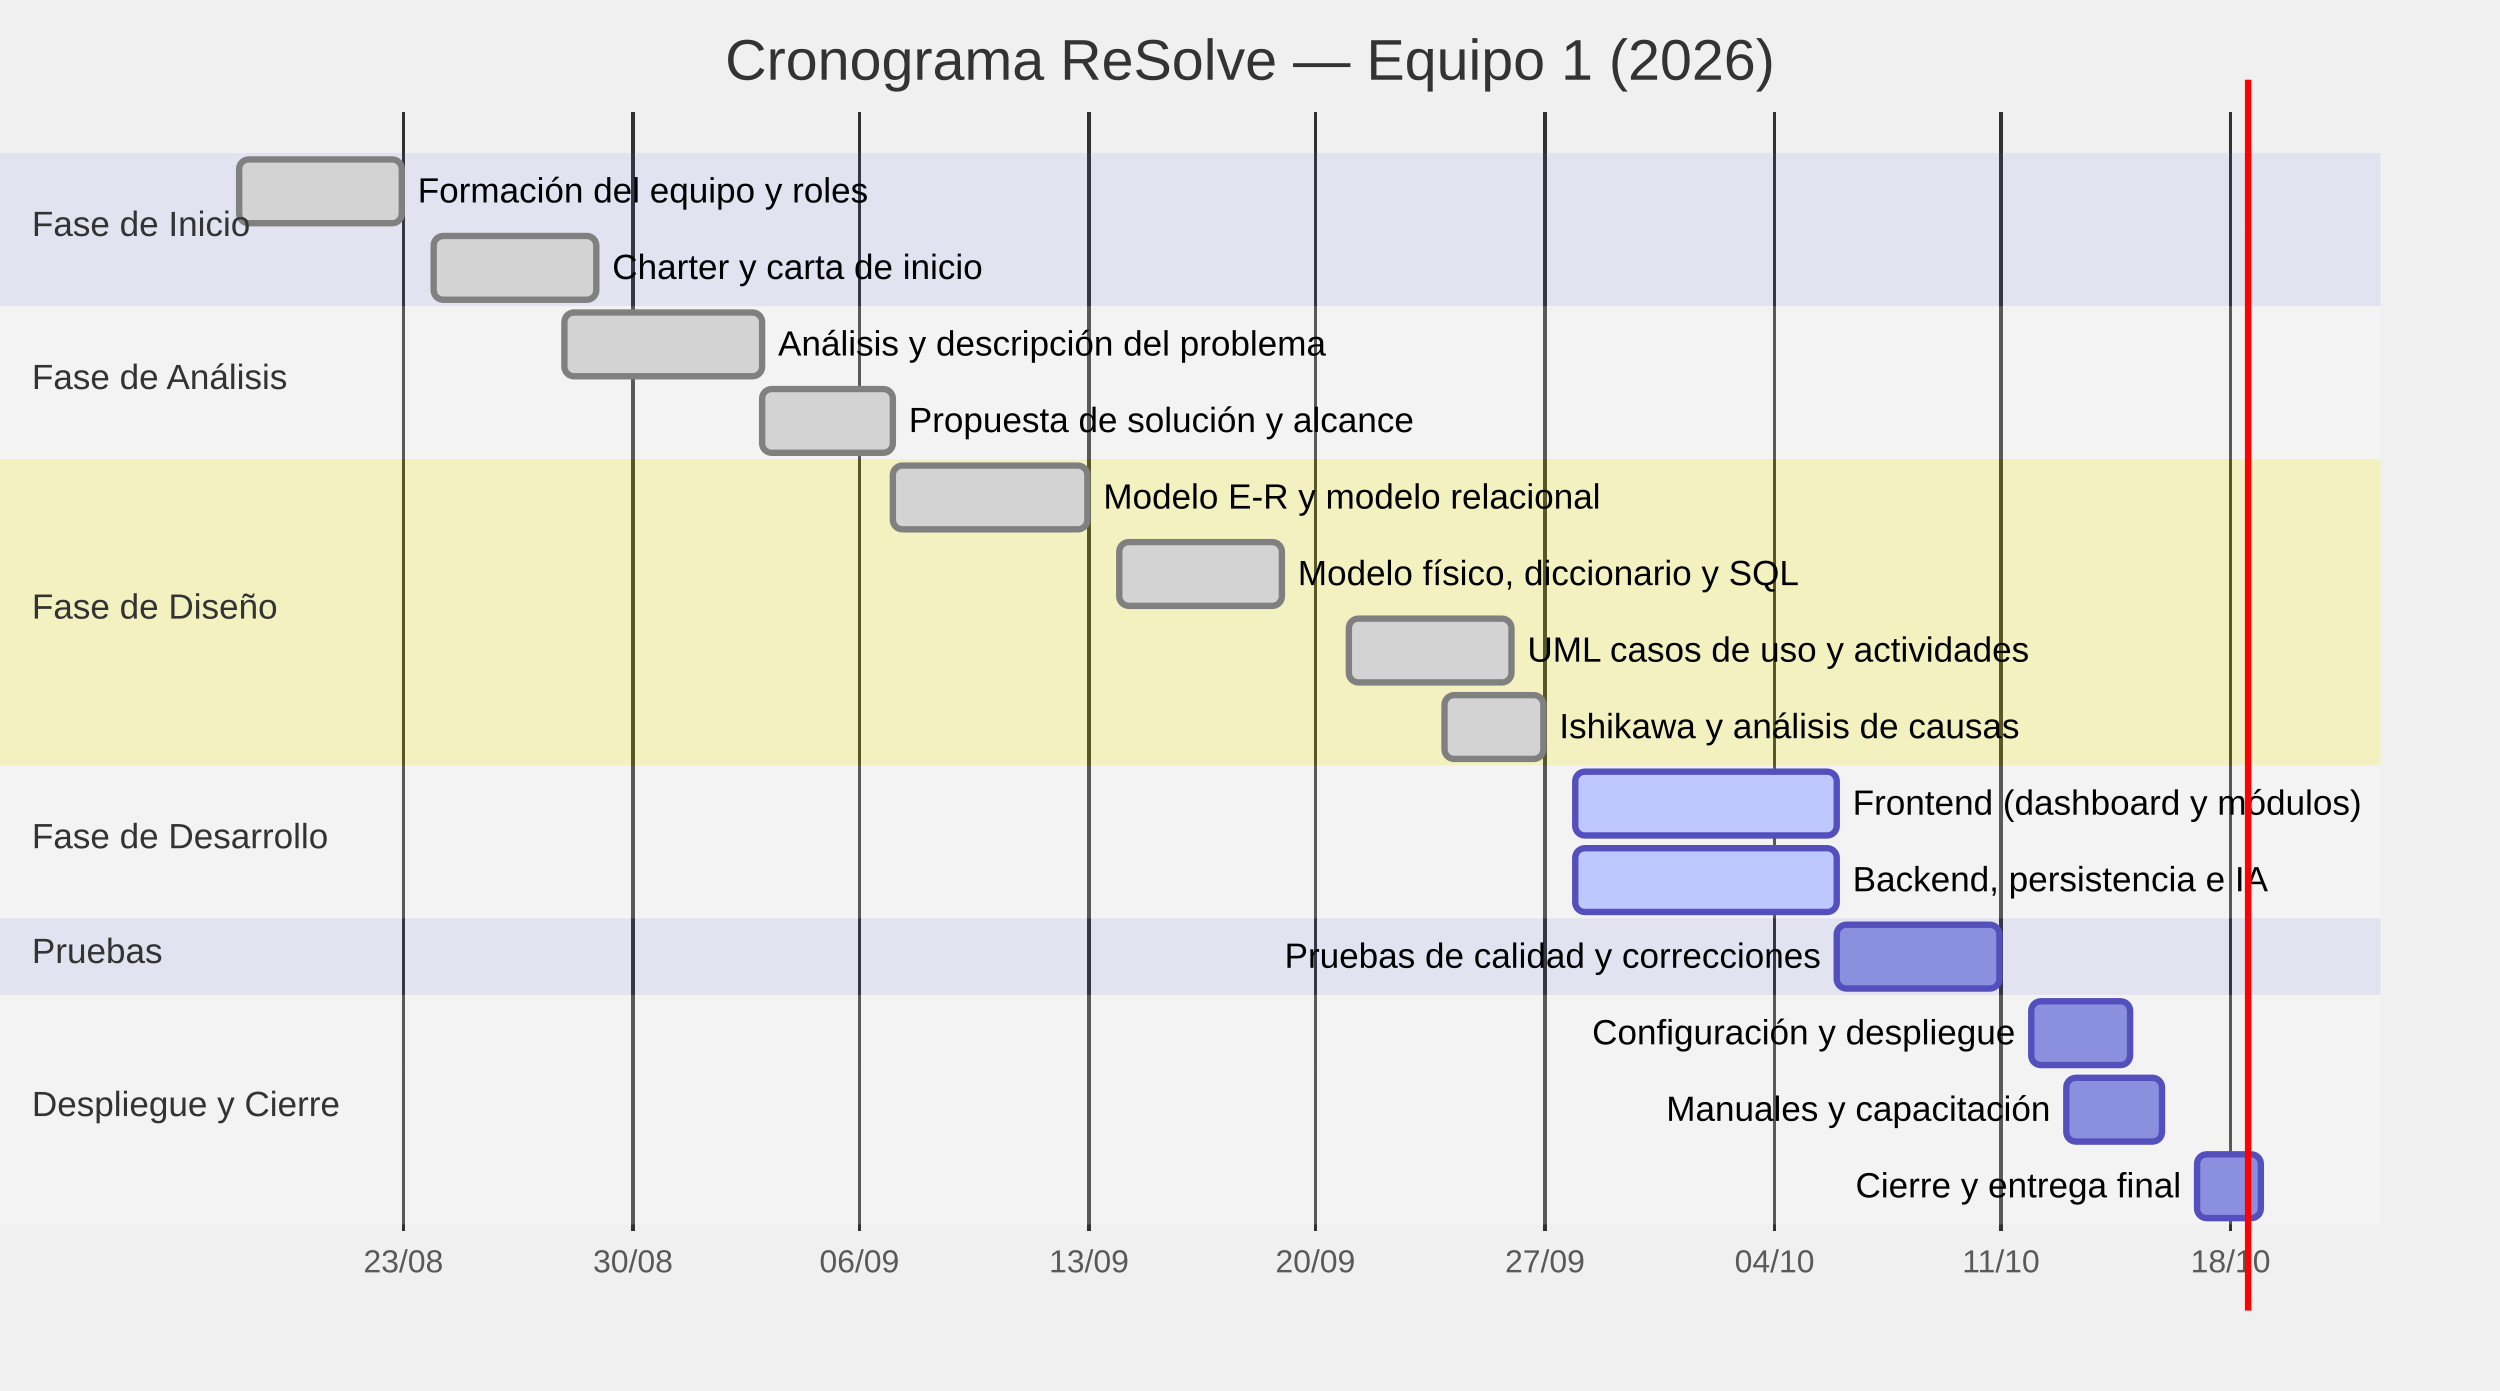
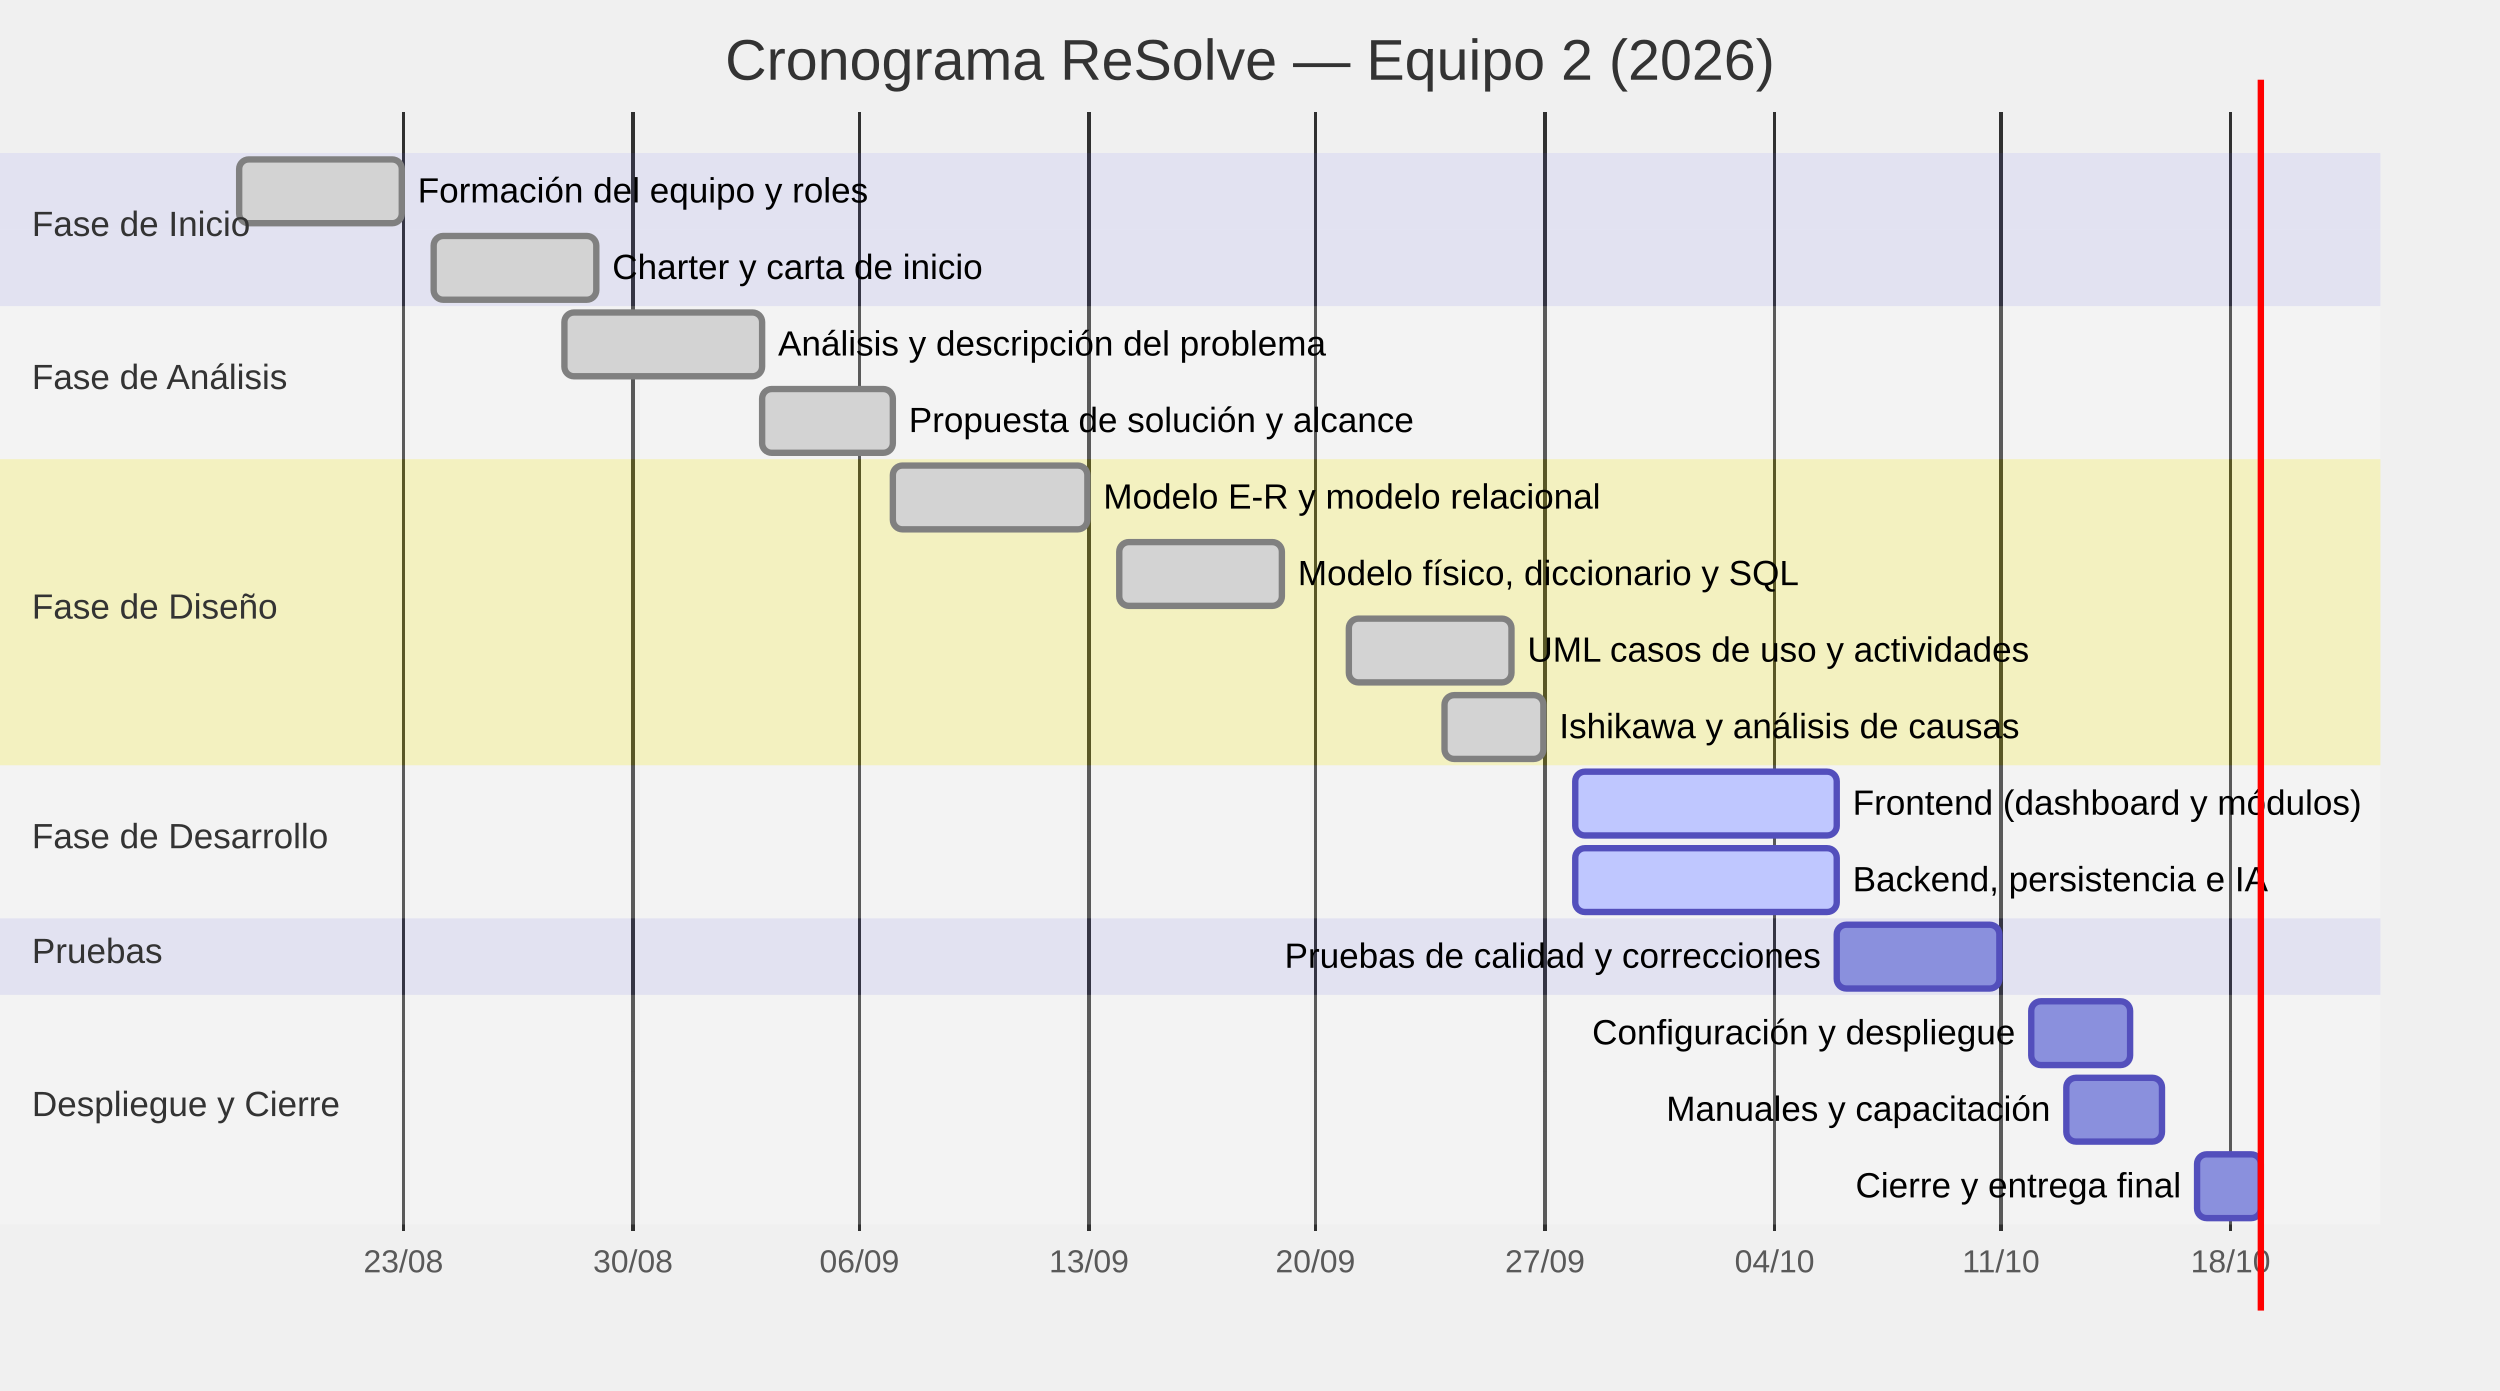
<svg xmlns="http://www.w3.org/2000/svg" id="my-svg" width="100%" viewBox="0 0 784 436" style="max-width: 784px; background-color: white;" role="graphics-document document" aria-roledescription="gantt">
  <style>#my-svg{font-family:"trebuchet ms",verdana,arial,sans-serif;font-size:16px;fill:#333;}@keyframes edge-animation-frame{from{stroke-dashoffset:0;}}@keyframes dash{to{stroke-dashoffset:0;}}#my-svg .edge-animation-slow{stroke-dasharray:9,5!important;stroke-dashoffset:900;animation:dash 50s linear infinite;stroke-linecap:round;}#my-svg .edge-animation-fast{stroke-dasharray:9,5!important;stroke-dashoffset:900;animation:dash 20s linear infinite;stroke-linecap:round;}#my-svg .error-icon{fill:#552222;}#my-svg .error-text{fill:#552222;stroke:#552222;}#my-svg .edge-thickness-normal{stroke-width:1px;}#my-svg .edge-thickness-thick{stroke-width:3.5px;}#my-svg .edge-pattern-solid{stroke-dasharray:0;}#my-svg .edge-thickness-invisible{stroke-width:0;fill:none;}#my-svg .edge-pattern-dashed{stroke-dasharray:3;}#my-svg .edge-pattern-dotted{stroke-dasharray:2;}#my-svg .marker{fill:#333333;stroke:#333333;}#my-svg .marker.cross{stroke:#333333;}#my-svg svg{font-family:"trebuchet ms",verdana,arial,sans-serif;font-size:16px;}#my-svg p{margin:0;}#my-svg .mermaid-main-font{font-family:"trebuchet ms",verdana,arial,sans-serif;}#my-svg .exclude-range{fill:#eeeeee;}#my-svg .section{stroke:none;opacity:0.2;}#my-svg .section0{fill:rgba(102, 102, 255, 0.49);}#my-svg .section2{fill:#fff400;}#my-svg .section1,#my-svg .section3{fill:white;opacity:0.2;}#my-svg .sectionTitle0{fill:#333;}#my-svg .sectionTitle1{fill:#333;}#my-svg .sectionTitle2{fill:#333;}#my-svg .sectionTitle3{fill:#333;}#my-svg .sectionTitle{text-anchor:start;font-family:"trebuchet ms",verdana,arial,sans-serif;}#my-svg .grid .tick{stroke:lightgrey;opacity:0.8;shape-rendering:crispEdges;}#my-svg .grid .tick text{font-family:"trebuchet ms",verdana,arial,sans-serif;fill:#333;}#my-svg .grid path{stroke-width:0;}#my-svg .today{fill:none;stroke:red;stroke-width:2px;}#my-svg .task{stroke-width:2;}#my-svg .taskText{text-anchor:middle;font-family:"trebuchet ms",verdana,arial,sans-serif;}#my-svg .taskTextOutsideRight{fill:black;text-anchor:start;font-family:"trebuchet ms",verdana,arial,sans-serif;}#my-svg .taskTextOutsideLeft{fill:black;text-anchor:end;}#my-svg .task.clickable{cursor:pointer;}#my-svg .taskText.clickable{cursor:pointer;fill:#003163!important;font-weight:bold;}#my-svg .taskTextOutsideLeft.clickable{cursor:pointer;fill:#003163!important;font-weight:bold;}#my-svg .taskTextOutsideRight.clickable{cursor:pointer;fill:#003163!important;font-weight:bold;}#my-svg .taskText0,#my-svg .taskText1,#my-svg .taskText2,#my-svg .taskText3{fill:white;}#my-svg .task0,#my-svg .task1,#my-svg .task2,#my-svg .task3{fill:#8a90dd;stroke:#534fbc;}#my-svg .taskTextOutside0,#my-svg .taskTextOutside2{fill:black;}#my-svg .taskTextOutside1,#my-svg .taskTextOutside3{fill:black;}#my-svg .active0,#my-svg .active1,#my-svg .active2,#my-svg .active3{fill:#bfc7ff;stroke:#534fbc;}#my-svg .activeText0,#my-svg .activeText1,#my-svg .activeText2,#my-svg .activeText3{fill:black!important;}#my-svg .done0,#my-svg .done1,#my-svg .done2,#my-svg .done3{stroke:grey;fill:lightgrey;stroke-width:2;}#my-svg .doneText0,#my-svg .doneText1,#my-svg .doneText2,#my-svg .doneText3{fill:black!important;}#my-svg .doneText0.taskTextOutsideLeft,#my-svg .doneText0.taskTextOutsideRight,#my-svg .doneText1.taskTextOutsideLeft,#my-svg .doneText1.taskTextOutsideRight,#my-svg .doneText2.taskTextOutsideLeft,#my-svg .doneText2.taskTextOutsideRight,#my-svg .doneText3.taskTextOutsideLeft,#my-svg .doneText3.taskTextOutsideRight{fill:black!important;}#my-svg .crit0,#my-svg .crit1,#my-svg .crit2,#my-svg .crit3{stroke:#ff8888;fill:red;stroke-width:2;}#my-svg .activeCrit0,#my-svg .activeCrit1,#my-svg .activeCrit2,#my-svg .activeCrit3{stroke:#ff8888;fill:#bfc7ff;stroke-width:2;}#my-svg .doneCrit0,#my-svg .doneCrit1,#my-svg .doneCrit2,#my-svg .doneCrit3{stroke:#ff8888;fill:lightgrey;stroke-width:2;cursor:pointer;shape-rendering:crispEdges;}#my-svg .milestone{transform:rotate(45deg) scale(0.8,0.8);}#my-svg .milestoneText{font-style:italic;}#my-svg .doneCritText0,#my-svg .doneCritText1,#my-svg .doneCritText2,#my-svg .doneCritText3{fill:black!important;}#my-svg .doneCritText0.taskTextOutsideLeft,#my-svg .doneCritText0.taskTextOutsideRight,#my-svg .doneCritText1.taskTextOutsideLeft,#my-svg .doneCritText1.taskTextOutsideRight,#my-svg .doneCritText2.taskTextOutsideLeft,#my-svg .doneCritText2.taskTextOutsideRight,#my-svg .doneCritText3.taskTextOutsideLeft,#my-svg .doneCritText3.taskTextOutsideRight{fill:black!important;}#my-svg .vert{stroke:navy;}#my-svg .vertText{font-size:15px;text-anchor:middle;fill:navy!important;}#my-svg .activeCritText0,#my-svg .activeCritText1,#my-svg .activeCritText2,#my-svg .activeCritText3{fill:black!important;}#my-svg .titleText{text-anchor:middle;font-size:18px;fill:#333;font-family:"trebuchet ms",verdana,arial,sans-serif;}#my-svg .node .neo-node{stroke:#9370DB;}#my-svg [data-look="neo"].node rect,#my-svg [data-look="neo"].cluster rect,#my-svg [data-look="neo"].node polygon{stroke:#9370DB;filter:drop-shadow(1px 2px 2px rgba(185, 185, 185, 1));}#my-svg [data-look="neo"].swimlane.cluster rect{filter:none;}#my-svg [data-look="neo"].node path{stroke:#9370DB;stroke-width:1px;}#my-svg [data-look="neo"].node .outer-path{filter:drop-shadow(1px 2px 2px rgba(185, 185, 185, 1));}#my-svg [data-look="neo"].node .neo-line path{stroke:#9370DB;filter:none;}#my-svg [data-look="neo"].node circle{stroke:#9370DB;filter:drop-shadow(1px 2px 2px rgba(185, 185, 185, 1));}#my-svg [data-look="neo"].node circle .state-start{fill:#000000;}#my-svg [data-look="neo"].icon-shape .icon{fill:#9370DB;filter:drop-shadow(1px 2px 2px rgba(185, 185, 185, 1));}#my-svg [data-look="neo"].icon-shape .icon-neo path{stroke:#9370DB;filter:drop-shadow(1px 2px 2px rgba(185, 185, 185, 1));}#my-svg :root{--mermaid-font-family:"trebuchet ms",verdana,arial,sans-serif;}</style>
  <g />
  <g class="grid" transform="translate(75, 386)" fill="none" font-size="10" font-family="sans-serif" text-anchor="middle">
    <path class="domain" stroke="currentColor" d="M0.5,-351V0.5H634.5V-351" />
    <g class="tick" opacity="1" transform="translate(51.5,0)">
      <line stroke="currentColor" y2="-351" />
      <text fill="#000" y="3" dy="1em" stroke="none" font-size="10" style="text-anchor: middle;"> 23/08</text>
    </g>
    <g class="tick" opacity="1" transform="translate(123.5,0)">
      <line stroke="currentColor" y2="-351" />
      <text fill="#000" y="3" dy="1em" stroke="none" font-size="10" style="text-anchor: middle;"> 30/08</text>
    </g>
    <g class="tick" opacity="1" transform="translate(194.5,0)">
      <line stroke="currentColor" y2="-351" />
      <text fill="#000" y="3" dy="1em" stroke="none" font-size="10" style="text-anchor: middle;"> 06/09</text>
    </g>
    <g class="tick" opacity="1" transform="translate(266.5,0)">
      <line stroke="currentColor" y2="-351" />
      <text fill="#000" y="3" dy="1em" stroke="none" font-size="10" style="text-anchor: middle;"> 13/09</text>
    </g>
    <g class="tick" opacity="1" transform="translate(337.5,0)">
      <line stroke="currentColor" y2="-351" />
      <text fill="#000" y="3" dy="1em" stroke="none" font-size="10" style="text-anchor: middle;"> 20/09</text>
    </g>
    <g class="tick" opacity="1" transform="translate(409.5,0)">
      <line stroke="currentColor" y2="-351" />
      <text fill="#000" y="3" dy="1em" stroke="none" font-size="10" style="text-anchor: middle;"> 27/09</text>
    </g>
    <g class="tick" opacity="1" transform="translate(481.5,0)">
      <line stroke="currentColor" y2="-351" />
      <text fill="#000" y="3" dy="1em" stroke="none" font-size="10" style="text-anchor: middle;"> 04/10</text>
    </g>
    <g class="tick" opacity="1" transform="translate(552.5,0)">
      <line stroke="currentColor" y2="-351" />
      <text fill="#000" y="3" dy="1em" stroke="none" font-size="10" style="text-anchor: middle;"> 11/10</text>
    </g>
    <g class="tick" opacity="1" transform="translate(624.5,0)">
      <line stroke="currentColor" y2="-351" />
      <text fill="#000" y="3" dy="1em" stroke="none" font-size="10" style="text-anchor: middle;"> 18/10</text>
    </g>
  </g>
  <g>
    <rect x="0" y="48" width="746.5" height="24" class="section section0" />
    <rect x="0" y="72" width="746.5" height="24" class="section section0" />
    <rect x="0" y="96" width="746.5" height="24" class="section section1" />
    <rect x="0" y="120" width="746.5" height="24" class="section section1" />
    <rect x="0" y="144" width="746.5" height="24" class="section section2" />
    <rect x="0" y="168" width="746.5" height="24" class="section section2" />
    <rect x="0" y="192" width="746.5" height="24" class="section section2" />
    <rect x="0" y="216" width="746.5" height="24" class="section section2" />
    <rect x="0" y="240" width="746.5" height="24" class="section section3" />
    <rect x="0" y="264" width="746.5" height="24" class="section section3" />
    <rect x="0" y="288" width="746.5" height="24" class="section section0" />
    <rect x="0" y="312" width="746.5" height="24" class="section section1" />
    <rect x="0" y="336" width="746.5" height="24" class="section section1" />
    <rect x="0" y="360" width="746.5" height="24" class="section section1" />
  </g>
  <g>
    <rect id="my-svg-a1" rx="3" ry="3" x="75" y="50" width="51" height="20" transform-origin="100.5px 60px" class="task done0" />
    <rect id="my-svg-a2" rx="3" ry="3" x="136" y="74" width="51" height="20" transform-origin="161.5px 84px" class="task done0" />
    <rect id="my-svg-b1" rx="3" ry="3" x="177" y="98" width="62" height="20" transform-origin="208px 108px" class="task done1" />
    <rect id="my-svg-b2" rx="3" ry="3" x="239" y="122" width="41" height="20" transform-origin="259.5px 132px" class="task done1" />
    <rect id="my-svg-c1" rx="3" ry="3" x="280" y="146" width="61" height="20" transform-origin="310.5px 156px" class="task done2" />
    <rect id="my-svg-c2" rx="3" ry="3" x="351" y="170" width="51" height="20" transform-origin="376.5px 180px" class="task done2" />
    <rect id="my-svg-c3" rx="3" ry="3" x="423" y="194" width="51" height="20" transform-origin="448.5px 204px" class="task done2" />
    <rect id="my-svg-c4" rx="3" ry="3" x="453" y="218" width="31" height="20" transform-origin="468.5px 228px" class="task done2" />
    <rect id="my-svg-d1" rx="3" ry="3" x="494" y="242" width="82" height="20" transform-origin="535px 252px" class="task active3" />
    <rect id="my-svg-d2" rx="3" ry="3" x="494" y="266" width="82" height="20" transform-origin="535px 276px" class="task active3" />
    <rect id="my-svg-e1" rx="3" ry="3" x="576" y="290" width="51" height="20" transform-origin="601.5px 300px" class="task task0" />
    <rect id="my-svg-f1" rx="3" ry="3" x="637" y="314" width="31" height="20" transform-origin="652.5px 324px" class="task task1" />
    <rect id="my-svg-f2" rx="3" ry="3" x="648" y="338" width="30" height="20" transform-origin="663px 348px" class="task task1" />
    <rect id="my-svg-f3" rx="3" ry="3" x="689" y="362" width="20" height="20" transform-origin="699px 372px" class="task task1" />
    <text id="my-svg-a1-text" font-size="11" x="131" y="63.5" class="taskTextOutsideRight taskTextOutside0  doneText0 width-143.13916015625">Formación del equipo y roles        </text>
    <text id="my-svg-a2-text" font-size="11" x="192" y="87.5" class="taskTextOutsideRight taskTextOutside0  doneText0 width-120.59765625">Charter y carta de inicio           </text>
    <text id="my-svg-b1-text" font-size="11" x="244" y="111.5" class="taskTextOutsideRight taskTextOutside1  doneText1 width-174.62646484375">Análisis y descripción del problema </text>
    <text id="my-svg-b2-text" font-size="11" x="285" y="135.5" class="taskTextOutsideRight taskTextOutside1  doneText1 width-157.15625">Propuesta de solución y alcance     </text>
    <text id="my-svg-c1-text" font-size="11" x="346" y="159.5" class="taskTextOutsideRight taskTextOutside2  doneText2 width-156.87841796875">Modelo E-R y modelo relacional       </text>
    <text id="my-svg-c2-text" font-size="11" x="407" y="183.5" class="taskTextOutsideRight taskTextOutside2  doneText2 width-157.86865234375">Modelo físico, diccionario y SQL     </text>
    <text id="my-svg-c3-text" font-size="11" x="479" y="207.5" class="taskTextOutsideRight taskTextOutside2  doneText2 width-152.90380859375">UML casos de uso y actividades       </text>
    <text id="my-svg-c4-text" font-size="11" x="489" y="231.5" class="taskTextOutsideRight taskTextOutside2  doneText2 width-141.2216796875">Ishikawa y análisis de causas         </text>
    <text id="my-svg-d1-text" font-size="11" x="581" y="255.5" class="taskTextOutsideRight taskTextOutside3 activeText3 width-159.265625">Frontend (dashboard y módulos)       </text>
    <text id="my-svg-d2-text" font-size="11" x="581" y="279.5" class="taskTextOutsideRight taskTextOutside3 activeText3 width-131.35791015625">Backend, persistencia e IA           </text>
    <text id="my-svg-e1-text" font-size="11" x="571" y="303.5" class="taskTextOutsideLeft taskTextOutside0">Pruebas de calidad y correcciones    </text>
    <text id="my-svg-f1-text" font-size="11" x="632" y="327.5" class="taskTextOutsideLeft taskTextOutside1">Configuración y despliegue           </text>
    <text id="my-svg-f2-text" font-size="11" x="643" y="351.5" class="taskTextOutsideLeft taskTextOutside1">Manuales y capacitación              </text>
    <text id="my-svg-f3-text" font-size="11" x="684" y="375.5" class="taskTextOutsideLeft taskTextOutside1">Cierre y entrega final               </text>
  </g>
  <g>
    <text dy="0em" x="10" y="74" font-size="11" class="sectionTitle sectionTitle0">
      <tspan alignment-baseline="central" x="10">Fase de Inicio</tspan>
    </text>
    <text dy="0em" x="10" y="122" font-size="11" class="sectionTitle sectionTitle1">
      <tspan alignment-baseline="central" x="10">Fase de Análisis</tspan>
    </text>
    <text dy="0em" x="10" y="194" font-size="11" class="sectionTitle sectionTitle2">
      <tspan alignment-baseline="central" x="10">Fase de Diseño</tspan>
    </text>
    <text dy="0em" x="10" y="266" font-size="11" class="sectionTitle sectionTitle3">
      <tspan alignment-baseline="central" x="10">Fase de Desarrollo</tspan>
    </text>
    <text dy="0em" x="10" y="302" font-size="11" class="sectionTitle sectionTitle0">
      <tspan alignment-baseline="central" x="10">Pruebas</tspan>
    </text>
    <text dy="0em" x="10" y="350" font-size="11" class="sectionTitle sectionTitle1">
      <tspan alignment-baseline="central" x="10">Despliegue y Cierre</tspan>
    </text>
  </g>
  <g class="today">
-     <line x1="705" x2="705" y1="25" y2="411" class="today" />
+     <line x1="709" x2="709" y1="25" y2="411" class="today" />
  </g>
-   <text x="392" y="25" class="titleText">Cronograma ReSolve — Equipo 1 (2026)</text>
+   <text x="392" y="25" class="titleText">Cronograma ReSolve — Equipo 2 (2026)</text>
</svg>
